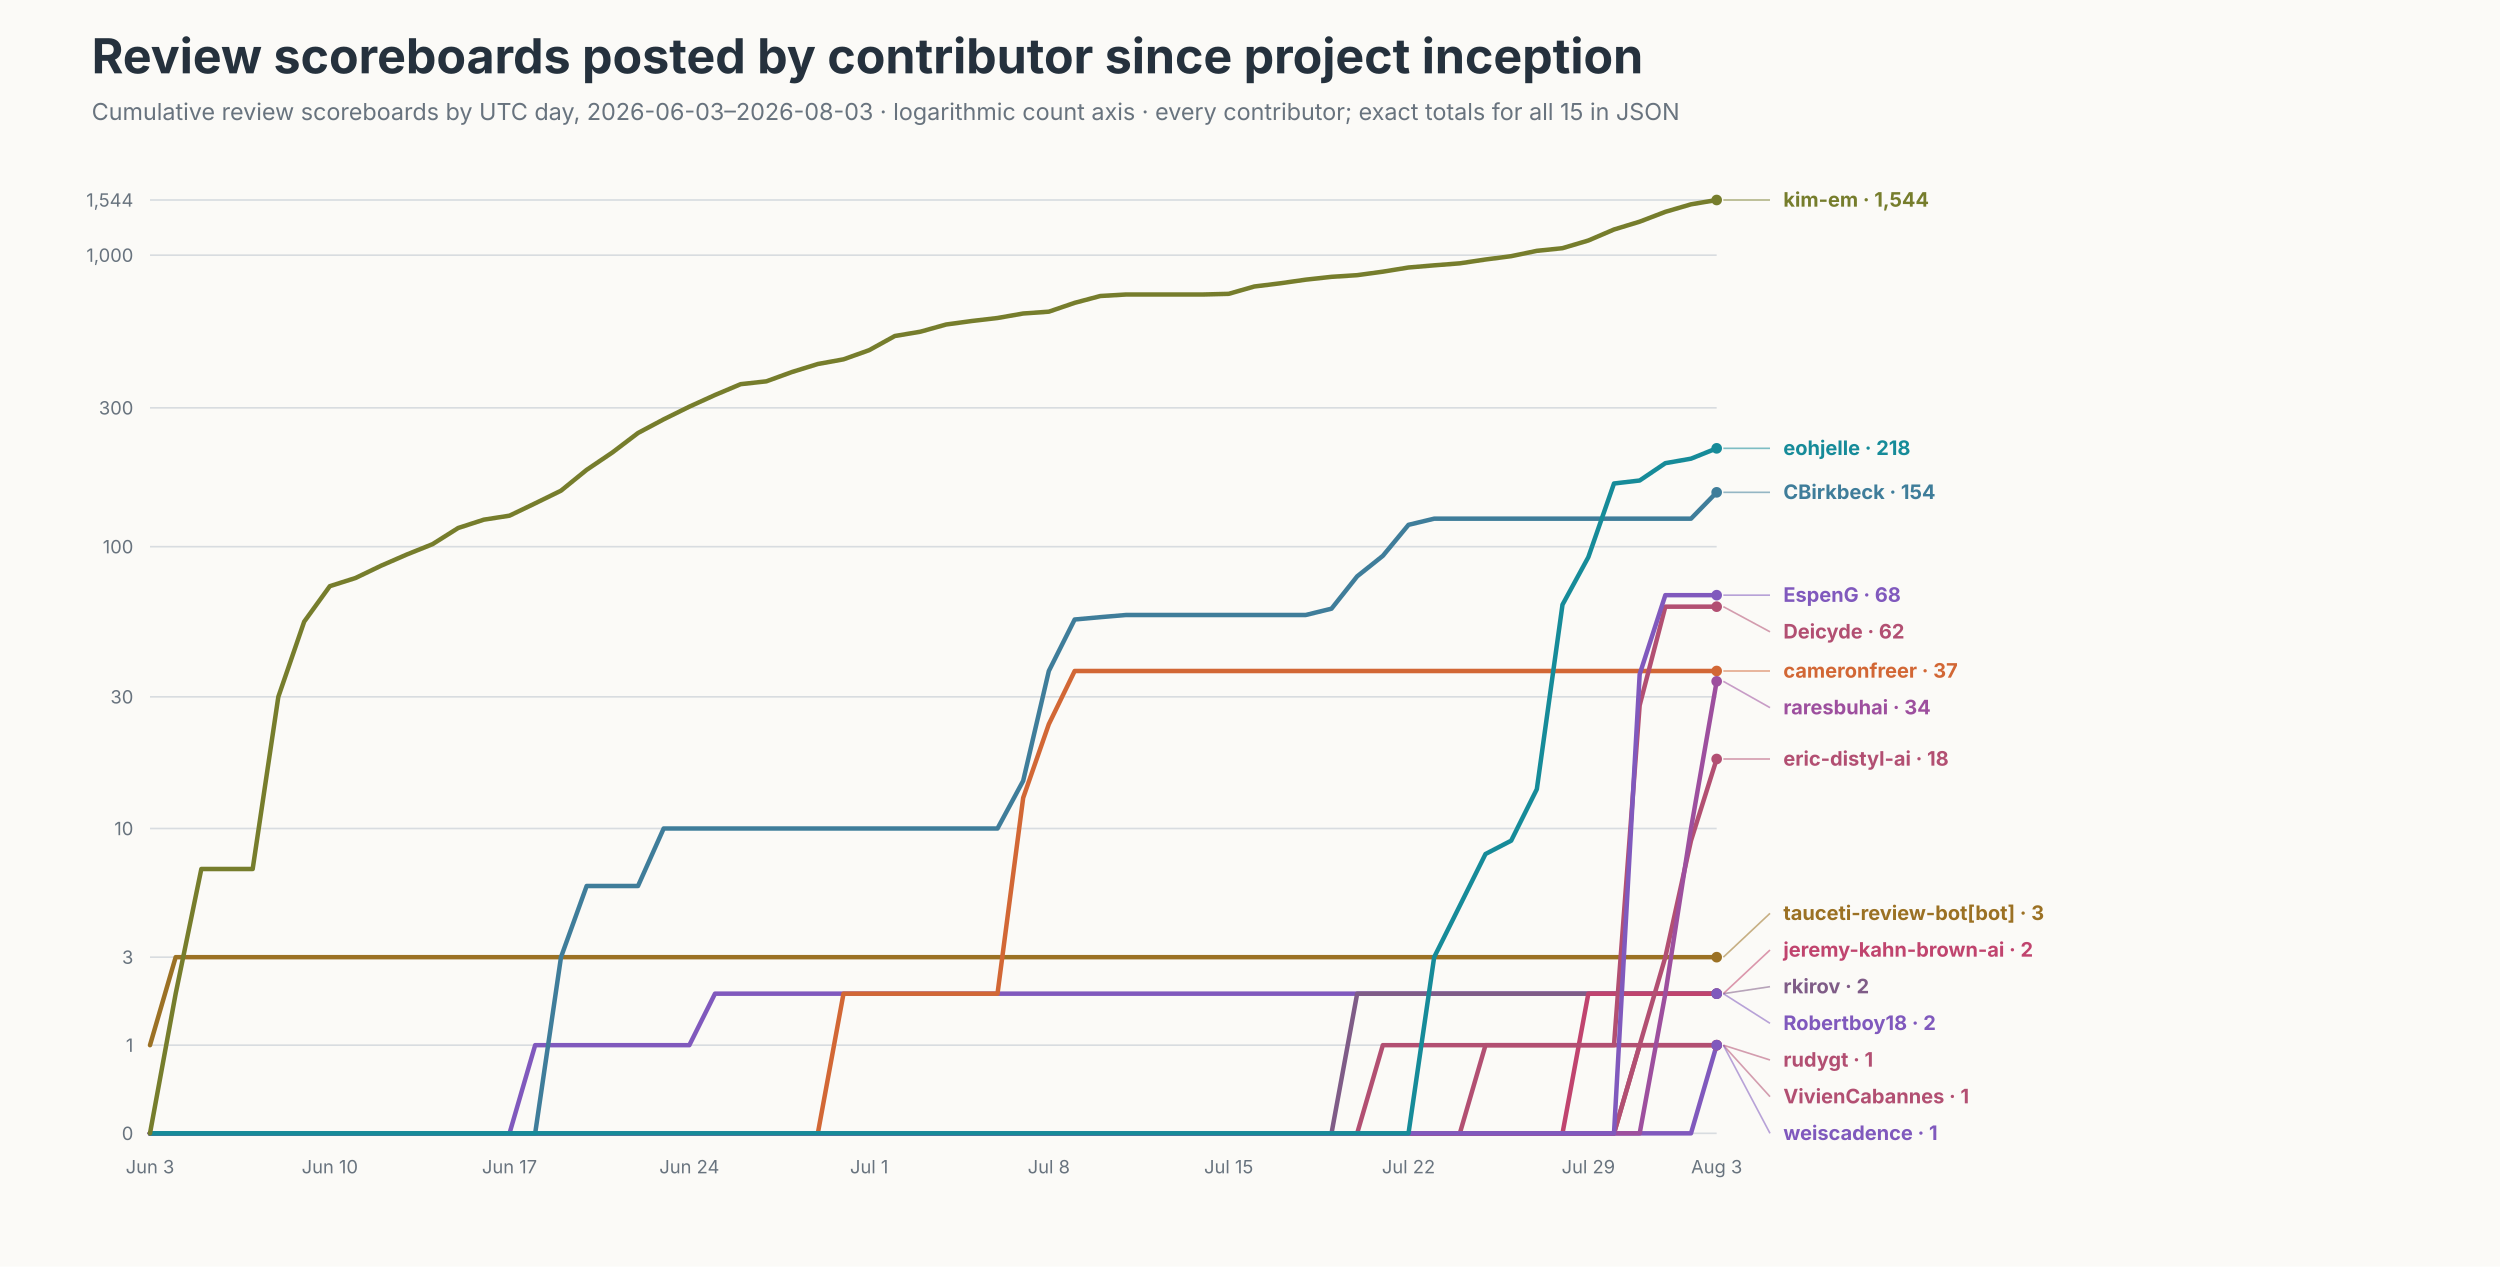
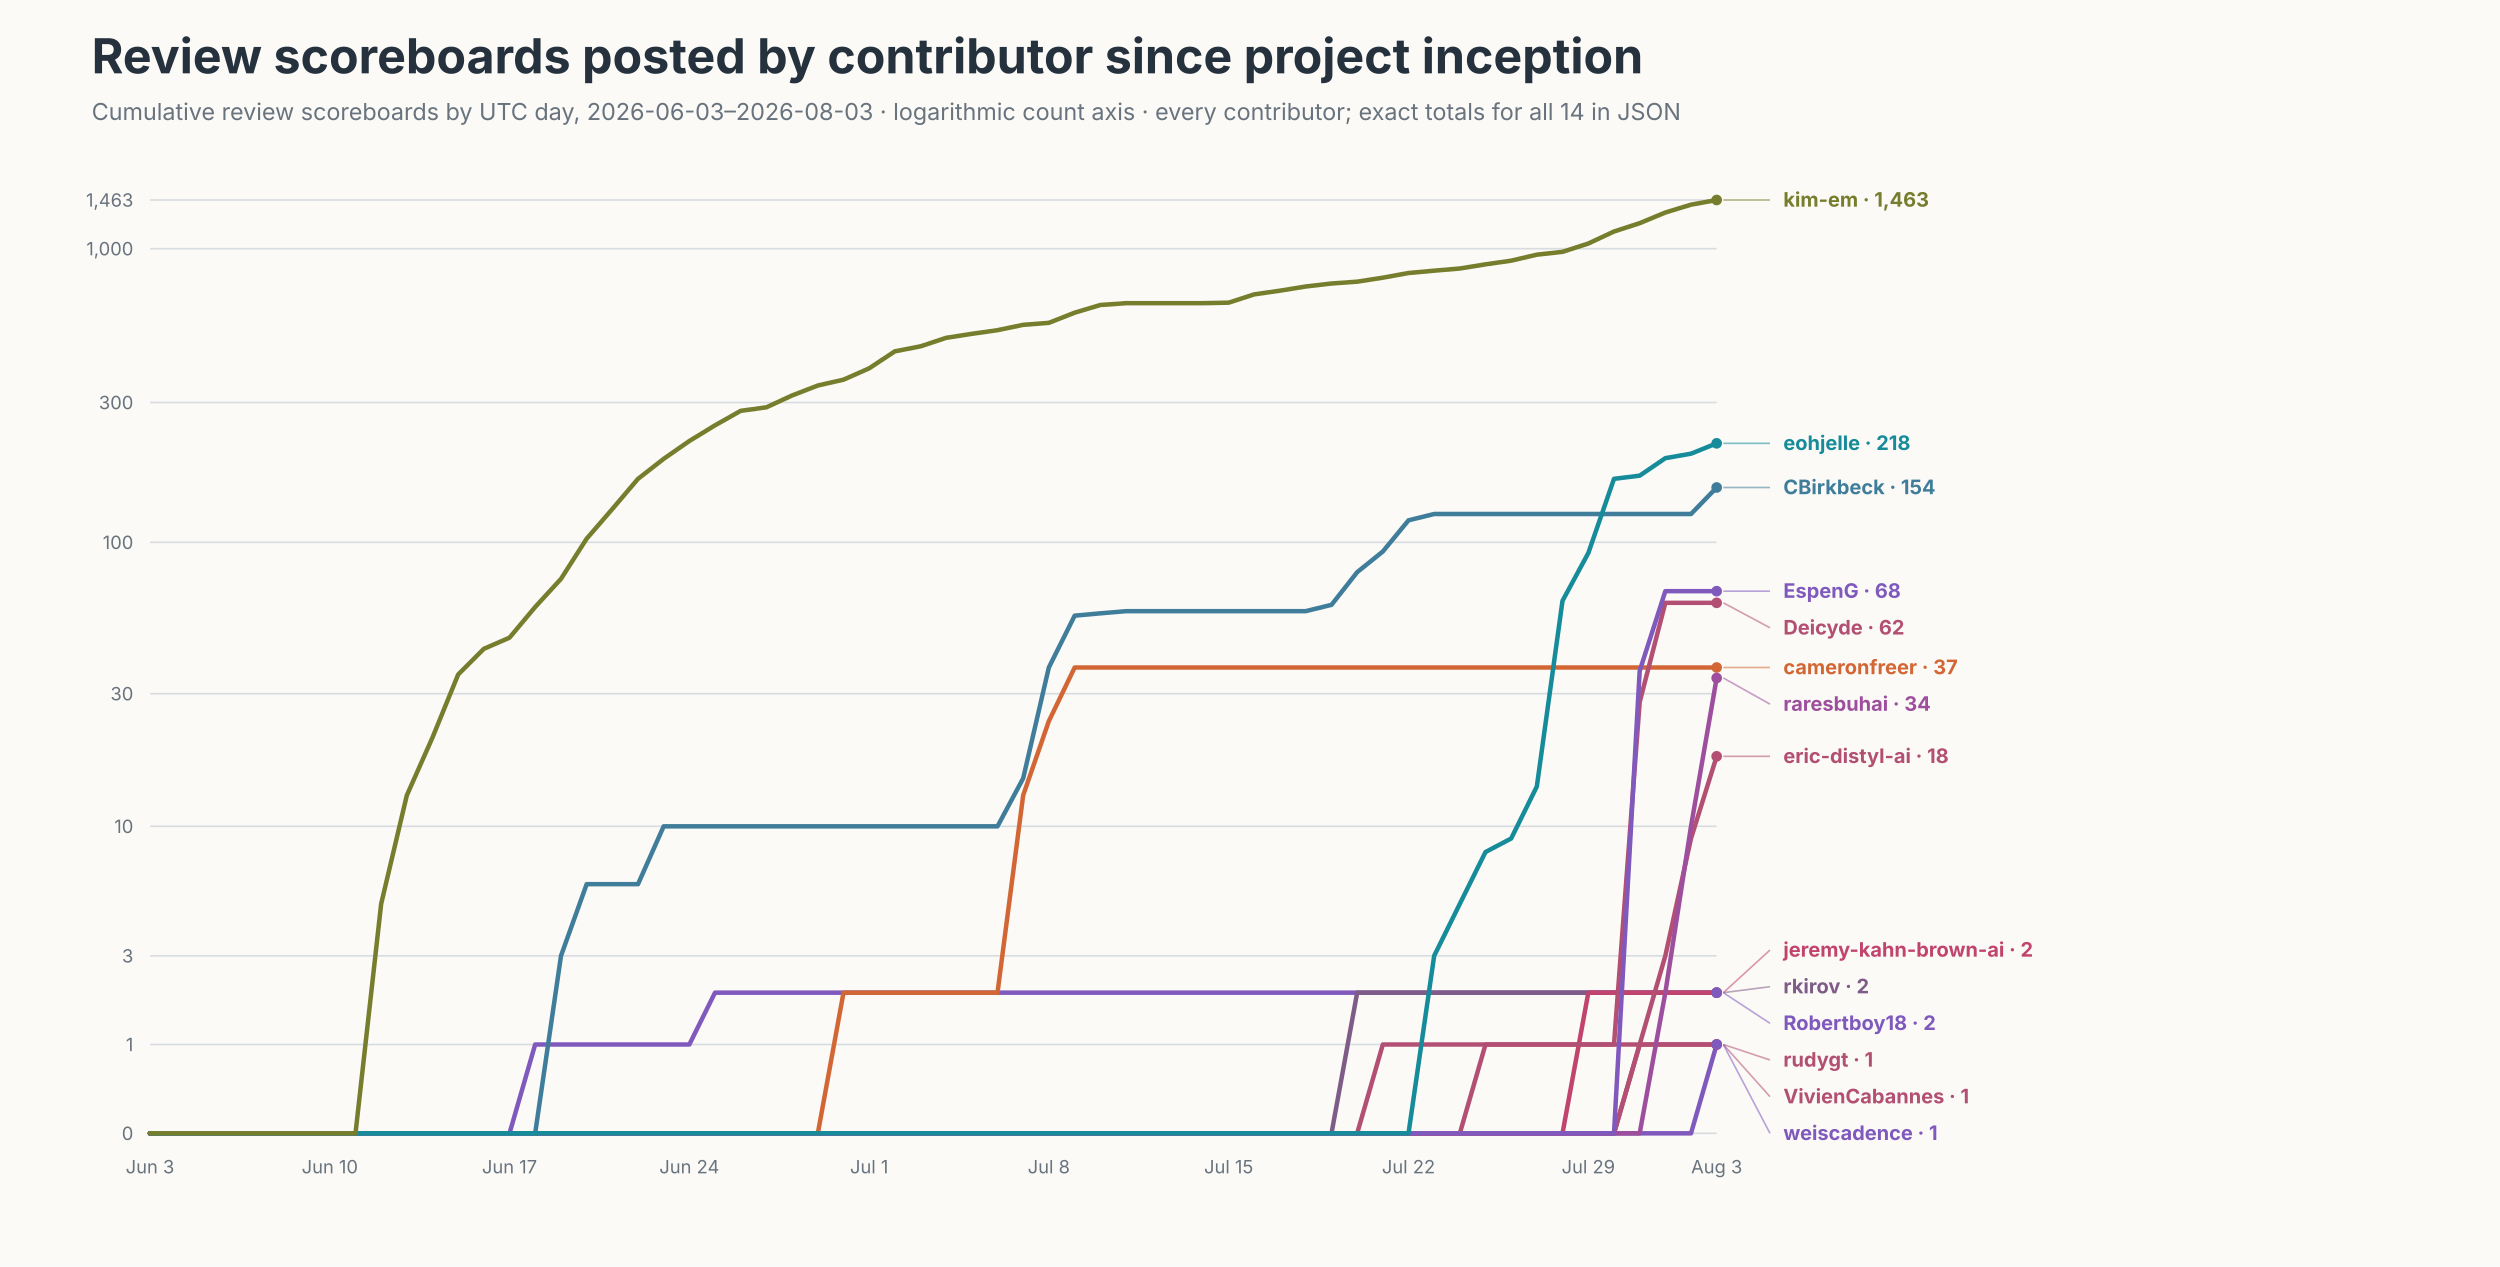
<svg xmlns="http://www.w3.org/2000/svg" width="1500" height="760" viewBox="0 0 1500 760" role="img" aria-label="Review scoreboards posted by contributor since project inception">
  <rect width="100%" height="100%" fill="#fbfaf7" />
  <style>text{font-family:Inter,ui-sans-serif,system-ui,sans-serif;fill:#25313d}.title{font-size:29px;font-weight:700}.subtitle{font-size:14px;fill:#68737e}.tick{font-size:11px;fill:#68737e}.label{font-size:12px;font-weight:650}.grid{stroke:#d8dce0;stroke-width:1}.leader{stroke-width:1;opacity:.55}</style>
  <text x="55" y="44" class="title">Review scoreboards posted by contributor since project inception</text>
-   <text x="55" y="72" class="subtitle">Cumulative review scoreboards by UTC day, 2026-06-03–2026-08-03 · logarithmic count axis · every contributor; exact totals for all 15 in JSON</text>
+   <text x="55" y="72" class="subtitle">Cumulative review scoreboards by UTC day, 2026-06-03–2026-08-03 · logarithmic count axis · every contributor; exact totals for all 14 in JSON</text>
  <line x1="90" y1="680.0" x2="1030" y2="680.0" class="grid" />
  <text x="80" y="684.0" text-anchor="end" class="tick">0</text>
-   <line x1="90" y1="627.1" x2="1030" y2="627.1" class="grid" />
-   <text x="80" y="631.1" text-anchor="end" class="tick">1</text>
-   <line x1="90" y1="574.3" x2="1030" y2="574.3" class="grid" />
-   <text x="80" y="578.3" text-anchor="end" class="tick">3</text>
-   <line x1="90" y1="497.1" x2="1030" y2="497.1" class="grid" />
-   <text x="80" y="501.1" text-anchor="end" class="tick">10</text>
-   <line x1="90" y1="418.1" x2="1030" y2="418.1" class="grid" />
-   <text x="80" y="422.1" text-anchor="end" class="tick">30</text>
-   <line x1="90" y1="328.0" x2="1030" y2="328.0" class="grid" />
-   <text x="80" y="332.0" text-anchor="end" class="tick">100</text>
-   <line x1="90" y1="244.7" x2="1030" y2="244.7" class="grid" />
-   <text x="80" y="248.7" text-anchor="end" class="tick">300</text>
-   <line x1="90" y1="153.1" x2="1030" y2="153.1" class="grid" />
-   <text x="80" y="157.1" text-anchor="end" class="tick">1,000</text>
+   <line x1="90" y1="626.7" x2="1030" y2="626.7" class="grid" />
+   <text x="80" y="630.7" text-anchor="end" class="tick">1</text>
+   <line x1="90" y1="573.5" x2="1030" y2="573.5" class="grid" />
+   <text x="80" y="577.5" text-anchor="end" class="tick">3</text>
+   <line x1="90" y1="495.8" x2="1030" y2="495.8" class="grid" />
+   <text x="80" y="499.8" text-anchor="end" class="tick">10</text>
+   <line x1="90" y1="416.2" x2="1030" y2="416.2" class="grid" />
+   <text x="80" y="420.2" text-anchor="end" class="tick">30</text>
+   <line x1="90" y1="325.4" x2="1030" y2="325.4" class="grid" />
+   <text x="80" y="329.4" text-anchor="end" class="tick">100</text>
+   <line x1="90" y1="241.5" x2="1030" y2="241.5" class="grid" />
+   <text x="80" y="245.5" text-anchor="end" class="tick">300</text>
+   <line x1="90" y1="149.2" x2="1030" y2="149.2" class="grid" />
+   <text x="80" y="153.2" text-anchor="end" class="tick">1,000</text>
  <line x1="90" y1="120.0" x2="1030" y2="120.0" class="grid" />
-   <text x="80" y="124.0" text-anchor="end" class="tick">1,544</text>
-   <polyline points="90.0,680.0 105.4,680.0 120.8,680.0 136.2,680.0 151.6,680.0 167.0,680.0 182.5,680.0 197.9,680.0 213.3,680.0 228.7,680.0 244.1,680.0 259.5,680.0 274.9,680.0 290.3,680.0 305.7,680.0 321.1,680.0 336.6,680.0 352.0,680.0 367.4,680.0 382.8,680.0 398.2,680.0 413.6,680.0 429.0,680.0 444.4,680.0 459.8,680.0 475.2,680.0 490.7,680.0 506.1,680.0 521.5,680.0 536.9,680.0 552.3,680.0 567.7,680.0 583.1,680.0 598.5,680.0 613.9,680.0 629.3,680.0 644.8,680.0 660.2,680.0 675.6,680.0 691.0,680.0 706.4,680.0 721.8,680.0 737.2,680.0 752.6,680.0 768.0,680.0 783.4,680.0 798.9,680.0 814.3,680.0 829.7,680.0 845.1,680.0 860.5,680.0 875.9,680.0 891.3,680.0 906.7,680.0 922.1,680.0 937.5,680.0 953.0,680.0 968.4,680.0 983.8,680.0 999.2,680.0 1014.6,680.0 1030.0,627.1" fill="none" stroke="#8059bd" stroke-width="2.7" stroke-linejoin="round" stroke-linecap="round" />
-   <polyline points="90.0,680.0 105.4,680.0 120.8,680.0 136.2,680.0 151.6,680.0 167.0,680.0 182.5,680.0 197.9,680.0 213.3,680.0 228.7,680.0 244.1,680.0 259.5,680.0 274.9,680.0 290.3,680.0 305.7,680.0 321.1,680.0 336.6,680.0 352.0,680.0 367.4,680.0 382.8,680.0 398.2,680.0 413.6,680.0 429.0,680.0 444.4,680.0 459.8,680.0 475.2,680.0 490.7,680.0 506.1,680.0 521.5,680.0 536.9,680.0 552.3,680.0 567.7,680.0 583.1,680.0 598.5,680.0 613.9,680.0 629.3,680.0 644.8,680.0 660.2,680.0 675.6,680.0 691.0,680.0 706.4,680.0 721.8,680.0 737.2,680.0 752.6,680.0 768.0,680.0 783.4,680.0 798.9,680.0 814.3,680.0 829.7,680.0 845.1,680.0 860.5,680.0 875.9,680.0 891.3,680.0 906.7,680.0 922.1,680.0 937.5,680.0 953.0,680.0 968.4,680.0 983.8,627.1 999.2,627.1 1014.6,627.1 1030.0,627.1" fill="none" stroke="#b24f72" stroke-width="2.7" stroke-linejoin="round" stroke-linecap="round" />
-   <polyline points="90.0,680.0 105.4,680.0 120.8,680.0 136.2,680.0 151.6,680.0 167.0,680.0 182.5,680.0 197.9,680.0 213.3,680.0 228.7,680.0 244.1,680.0 259.5,680.0 274.9,680.0 290.3,680.0 305.7,680.0 321.1,680.0 336.6,680.0 352.0,680.0 367.4,680.0 382.8,680.0 398.2,680.0 413.6,680.0 429.0,680.0 444.4,680.0 459.8,680.0 475.2,680.0 490.7,680.0 506.1,680.0 521.5,680.0 536.9,680.0 552.3,680.0 567.7,680.0 583.1,680.0 598.5,680.0 613.9,680.0 629.3,680.0 644.8,680.0 660.2,680.0 675.6,680.0 691.0,680.0 706.4,680.0 721.8,680.0 737.2,680.0 752.6,680.0 768.0,680.0 783.4,680.0 798.9,680.0 814.3,680.0 829.7,627.1 845.1,627.1 860.5,627.1 875.9,627.1 891.3,627.1 906.7,627.1 922.1,627.1 937.5,627.1 953.0,627.1 968.4,627.1 983.8,627.1 999.2,627.1 1014.6,627.1 1030.0,627.1" fill="none" stroke="#b24f72" stroke-width="2.7" stroke-linejoin="round" stroke-linecap="round" />
-   <polyline points="90.0,680.0 105.4,680.0 120.8,680.0 136.2,680.0 151.6,680.0 167.0,680.0 182.5,680.0 197.9,680.0 213.3,680.0 228.7,680.0 244.1,680.0 259.5,680.0 274.9,680.0 290.3,680.0 305.7,680.0 321.1,627.1 336.6,627.1 352.0,627.1 367.4,627.1 382.8,627.1 398.2,627.1 413.6,627.1 429.0,596.2 444.4,596.2 459.8,596.2 475.2,596.2 490.7,596.2 506.1,596.2 521.5,596.2 536.9,596.2 552.3,596.2 567.7,596.2 583.1,596.2 598.5,596.2 613.9,596.2 629.3,596.2 644.8,596.2 660.2,596.2 675.6,596.2 691.0,596.2 706.4,596.2 721.8,596.2 737.2,596.2 752.6,596.2 768.0,596.2 783.4,596.2 798.9,596.2 814.3,596.2 829.7,596.2 845.1,596.2 860.5,596.2 875.9,596.2 891.3,596.2 906.7,596.2 922.1,596.2 937.5,596.2 953.0,596.2 968.4,596.2 983.8,596.2 999.2,596.2 1014.6,596.2 1030.0,596.2" fill="none" stroke="#8059bd" stroke-width="2.7" stroke-linejoin="round" stroke-linecap="round" />
-   <polyline points="90.0,680.0 105.4,680.0 120.8,680.0 136.2,680.0 151.6,680.0 167.0,680.0 182.5,680.0 197.9,680.0 213.3,680.0 228.7,680.0 244.1,680.0 259.5,680.0 274.9,680.0 290.3,680.0 305.7,680.0 321.1,680.0 336.6,680.0 352.0,680.0 367.4,680.0 382.8,680.0 398.2,680.0 413.6,680.0 429.0,680.0 444.4,680.0 459.8,680.0 475.2,680.0 490.7,680.0 506.1,680.0 521.5,680.0 536.9,680.0 552.3,680.0 567.7,680.0 583.1,680.0 598.5,680.0 613.9,680.0 629.3,680.0 644.8,680.0 660.2,680.0 675.6,680.0 691.0,680.0 706.4,680.0 721.8,680.0 737.2,680.0 752.6,680.0 768.0,680.0 783.4,680.0 798.9,680.0 814.3,596.2 829.7,596.2 845.1,596.2 860.5,596.2 875.9,596.2 891.3,596.2 906.7,596.2 922.1,596.2 937.5,596.2 953.0,596.2 968.4,596.2 983.8,596.2 999.2,596.2 1014.6,596.2 1030.0,596.2" fill="none" stroke="#7f5c87" stroke-width="2.7" stroke-linejoin="round" stroke-linecap="round" />
-   <polyline points="90.0,680.0 105.4,680.0 120.8,680.0 136.2,680.0 151.6,680.0 167.0,680.0 182.5,680.0 197.9,680.0 213.3,680.0 228.7,680.0 244.1,680.0 259.5,680.0 274.9,680.0 290.3,680.0 305.7,680.0 321.1,680.0 336.6,680.0 352.0,680.0 367.4,680.0 382.8,680.0 398.2,680.0 413.6,680.0 429.0,680.0 444.4,680.0 459.8,680.0 475.2,680.0 490.7,680.0 506.1,680.0 521.5,680.0 536.9,680.0 552.3,680.0 567.7,680.0 583.1,680.0 598.5,680.0 613.9,680.0 629.3,680.0 644.8,680.0 660.2,680.0 675.6,680.0 691.0,680.0 706.4,680.0 721.8,680.0 737.2,680.0 752.6,680.0 768.0,680.0 783.4,680.0 798.9,680.0 814.3,680.0 829.7,680.0 845.1,680.0 860.5,680.0 875.9,680.0 891.3,680.0 906.7,680.0 922.1,680.0 937.5,680.0 953.0,596.2 968.4,596.2 983.8,596.2 999.2,596.2 1014.6,596.2 1030.0,596.2" fill="none" stroke="#c0446e" stroke-width="2.7" stroke-linejoin="round" stroke-linecap="round" />
-   <polyline points="90.0,627.1 105.4,574.3 120.8,574.3 136.2,574.3 151.6,574.3 167.0,574.3 182.5,574.3 197.9,574.3 213.3,574.3 228.7,574.3 244.1,574.3 259.5,574.3 274.9,574.3 290.3,574.3 305.7,574.3 321.1,574.3 336.6,574.3 352.0,574.3 367.4,574.3 382.8,574.3 398.2,574.3 413.6,574.3 429.0,574.3 444.4,574.3 459.8,574.3 475.2,574.3 490.7,574.3 506.1,574.3 521.5,574.3 536.9,574.3 552.3,574.3 567.7,574.3 583.1,574.3 598.5,574.3 613.9,574.3 629.3,574.3 644.8,574.3 660.2,574.3 675.6,574.3 691.0,574.3 706.4,574.3 721.8,574.3 737.2,574.3 752.6,574.3 768.0,574.3 783.4,574.3 798.9,574.3 814.3,574.3 829.7,574.3 845.1,574.3 860.5,574.3 875.9,574.3 891.3,574.3 906.7,574.3 922.1,574.3 937.5,574.3 953.0,574.3 968.4,574.3 983.8,574.3 999.2,574.3 1014.6,574.3 1030.0,574.3" fill="none" stroke="#9b7124" stroke-width="2.7" stroke-linejoin="round" stroke-linecap="round" />
-   <polyline points="90.0,680.0 105.4,680.0 120.8,680.0 136.2,680.0 151.6,680.0 167.0,680.0 182.5,680.0 197.9,680.0 213.3,680.0 228.7,680.0 244.1,680.0 259.5,680.0 274.9,680.0 290.3,680.0 305.7,680.0 321.1,680.0 336.6,680.0 352.0,680.0 367.4,680.0 382.8,680.0 398.2,680.0 413.6,680.0 429.0,680.0 444.4,680.0 459.8,680.0 475.2,680.0 490.7,680.0 506.1,680.0 521.5,680.0 536.9,680.0 552.3,680.0 567.7,680.0 583.1,680.0 598.5,680.0 613.9,680.0 629.3,680.0 644.8,680.0 660.2,680.0 675.6,680.0 691.0,680.0 706.4,680.0 721.8,680.0 737.2,680.0 752.6,680.0 768.0,680.0 783.4,680.0 798.9,680.0 814.3,680.0 829.7,680.0 845.1,680.0 860.5,680.0 875.9,680.0 891.3,680.0 906.7,680.0 922.1,680.0 937.5,680.0 953.0,680.0 968.4,680.0 983.8,627.1 999.2,574.3 1014.6,504.4 1030.0,455.4" fill="none" stroke="#b24f72" stroke-width="2.7" stroke-linejoin="round" stroke-linecap="round" />
-   <polyline points="90.0,680.0 105.4,680.0 120.8,680.0 136.2,680.0 151.6,680.0 167.0,680.0 182.5,680.0 197.9,680.0 213.3,680.0 228.7,680.0 244.1,680.0 259.5,680.0 274.9,680.0 290.3,680.0 305.7,680.0 321.1,680.0 336.6,680.0 352.0,680.0 367.4,680.0 382.8,680.0 398.2,680.0 413.6,680.0 429.0,680.0 444.4,680.0 459.8,680.0 475.2,680.0 490.7,680.0 506.1,680.0 521.5,680.0 536.9,680.0 552.3,680.0 567.7,680.0 583.1,680.0 598.5,680.0 613.9,680.0 629.3,680.0 644.8,680.0 660.2,680.0 675.6,680.0 691.0,680.0 706.4,680.0 721.8,680.0 737.2,680.0 752.6,680.0 768.0,680.0 783.4,680.0 798.9,680.0 814.3,680.0 829.7,680.0 845.1,680.0 860.5,680.0 875.9,680.0 891.3,680.0 906.7,680.0 922.1,680.0 937.5,680.0 953.0,680.0 968.4,680.0 983.8,680.0 999.2,596.2 1014.6,497.1 1030.0,408.8" fill="none" stroke="#9d4f9e" stroke-width="2.7" stroke-linejoin="round" stroke-linecap="round" />
-   <polyline points="90.0,680.0 105.4,680.0 120.8,680.0 136.2,680.0 151.6,680.0 167.0,680.0 182.5,680.0 197.9,680.0 213.3,680.0 228.7,680.0 244.1,680.0 259.5,680.0 274.9,680.0 290.3,680.0 305.7,680.0 321.1,680.0 336.6,680.0 352.0,680.0 367.4,680.0 382.8,680.0 398.2,680.0 413.6,680.0 429.0,680.0 444.4,680.0 459.8,680.0 475.2,680.0 490.7,680.0 506.1,596.2 521.5,596.2 536.9,596.2 552.3,596.2 567.7,596.2 583.1,596.2 598.5,596.2 613.9,478.7 629.3,434.5 644.8,402.6 660.2,402.6 675.6,402.6 691.0,402.6 706.4,402.6 721.8,402.6 737.2,402.6 752.6,402.6 768.0,402.6 783.4,402.6 798.9,402.6 814.3,402.6 829.7,402.6 845.1,402.6 860.5,402.6 875.9,402.6 891.3,402.6 906.7,402.6 922.1,402.6 937.5,402.6 953.0,402.6 968.4,402.6 983.8,402.6 999.2,402.6 1014.6,402.6 1030.0,402.6" fill="none" stroke="#d26735" stroke-width="2.7" stroke-linejoin="round" stroke-linecap="round" />
-   <polyline points="90.0,680.0 105.4,680.0 120.8,680.0 136.2,680.0 151.6,680.0 167.0,680.0 182.5,680.0 197.9,680.0 213.3,680.0 228.7,680.0 244.1,680.0 259.5,680.0 274.9,680.0 290.3,680.0 305.7,680.0 321.1,680.0 336.6,680.0 352.0,680.0 367.4,680.0 382.8,680.0 398.2,680.0 413.6,680.0 429.0,680.0 444.4,680.0 459.8,680.0 475.2,680.0 490.7,680.0 506.1,680.0 521.5,680.0 536.9,680.0 552.3,680.0 567.7,680.0 583.1,680.0 598.5,680.0 613.9,680.0 629.3,680.0 644.8,680.0 660.2,680.0 675.6,680.0 691.0,680.0 706.4,680.0 721.8,680.0 737.2,680.0 752.6,680.0 768.0,680.0 783.4,680.0 798.9,680.0 814.3,680.0 829.7,680.0 845.1,680.0 860.5,680.0 875.9,680.0 891.3,627.1 906.7,627.1 922.1,627.1 937.5,627.1 953.0,627.1 968.4,627.1 983.8,423.2 999.2,364.0 1014.6,364.0 1030.0,364.0" fill="none" stroke="#b24f72" stroke-width="2.7" stroke-linejoin="round" stroke-linecap="round" />
-   <polyline points="90.0,680.0 105.4,680.0 120.8,680.0 136.2,680.0 151.6,680.0 167.0,680.0 182.5,680.0 197.9,680.0 213.3,680.0 228.7,680.0 244.1,680.0 259.5,680.0 274.9,680.0 290.3,680.0 305.7,680.0 321.1,680.0 336.6,680.0 352.0,680.0 367.4,680.0 382.8,680.0 398.2,680.0 413.6,680.0 429.0,680.0 444.4,680.0 459.8,680.0 475.2,680.0 490.7,680.0 506.1,680.0 521.5,680.0 536.9,680.0 552.3,680.0 567.7,680.0 583.1,680.0 598.5,680.0 613.9,680.0 629.3,680.0 644.8,680.0 660.2,680.0 675.6,680.0 691.0,680.0 706.4,680.0 721.8,680.0 737.2,680.0 752.6,680.0 768.0,680.0 783.4,680.0 798.9,680.0 814.3,680.0 829.7,680.0 845.1,680.0 860.5,680.0 875.9,680.0 891.3,680.0 906.7,680.0 922.1,680.0 937.5,680.0 953.0,680.0 968.4,680.0 983.8,404.6 999.2,357.1 1014.6,357.1 1030.0,357.1" fill="none" stroke="#8059bd" stroke-width="2.7" stroke-linejoin="round" stroke-linecap="round" />
-   <polyline points="90.0,680.0 105.4,680.0 120.8,680.0 136.2,680.0 151.6,680.0 167.0,680.0 182.5,680.0 197.9,680.0 213.3,680.0 228.7,680.0 244.1,680.0 259.5,680.0 274.9,680.0 290.3,680.0 305.7,680.0 321.1,680.0 336.6,574.3 352.0,531.6 367.4,531.6 382.8,531.6 398.2,497.1 413.6,497.1 429.0,497.1 444.4,497.1 459.8,497.1 475.2,497.1 490.7,497.1 506.1,497.1 521.5,497.1 536.9,497.1 552.3,497.1 567.7,497.1 583.1,497.1 598.5,497.1 613.9,468.5 629.3,402.6 644.8,371.7 660.2,370.3 675.6,369.0 691.0,369.0 706.4,369.0 721.8,369.0 737.2,369.0 752.6,369.0 768.0,369.0 783.4,369.0 798.9,365.2 814.3,345.8 829.7,333.5 845.1,314.9 860.5,311.2 875.9,311.2 891.3,311.2 906.7,311.2 922.1,311.2 937.5,311.2 953.0,311.2 968.4,311.2 983.8,311.2 999.2,311.2 1014.6,311.2 1030.0,295.4" fill="none" stroke="#3f7d9a" stroke-width="2.7" stroke-linejoin="round" stroke-linecap="round" />
-   <polyline points="90.0,680.0 105.4,680.0 120.8,680.0 136.2,680.0 151.6,680.0 167.0,680.0 182.5,680.0 197.9,680.0 213.3,680.0 228.7,680.0 244.1,680.0 259.5,680.0 274.9,680.0 290.3,680.0 305.7,680.0 321.1,680.0 336.6,680.0 352.0,680.0 367.4,680.0 382.8,680.0 398.2,680.0 413.6,680.0 429.0,680.0 444.4,680.0 459.8,680.0 475.2,680.0 490.7,680.0 506.1,680.0 521.5,680.0 536.9,680.0 552.3,680.0 567.7,680.0 583.1,680.0 598.5,680.0 613.9,680.0 629.3,680.0 644.8,680.0 660.2,680.0 675.6,680.0 691.0,680.0 706.4,680.0 721.8,680.0 737.2,680.0 752.6,680.0 768.0,680.0 783.4,680.0 798.9,680.0 814.3,680.0 829.7,680.0 845.1,680.0 860.5,574.3 875.9,543.4 891.3,512.4 906.7,504.4 922.1,473.5 937.5,362.8 953.0,334.3 968.4,290.1 983.8,288.3 999.2,277.9 1014.6,275.2 1030.0,269.0" fill="none" stroke="#168b99" stroke-width="2.7" stroke-linejoin="round" stroke-linecap="round" />
-   <polyline points="90.0,680.0 105.4,596.2 120.8,521.4 136.2,521.4 151.6,521.4 167.0,418.1 182.5,373.0 197.9,351.7 213.3,346.8 228.7,339.4 244.1,332.7 259.5,326.5 274.9,316.8 290.3,311.8 305.7,309.4 321.1,302.0 336.6,294.4 352.0,281.9 367.4,271.5 382.8,259.8 398.2,251.6 413.6,244.0 429.0,237.0 444.4,230.5 459.8,228.8 475.2,223.2 490.7,218.4 506.1,215.6 521.5,210.1 536.9,201.6 552.3,199.0 567.7,194.7 583.1,192.6 598.5,190.8 613.9,188.1 629.3,187.0 644.8,181.7 660.2,177.6 675.6,176.7 691.0,176.7 706.4,176.7 721.8,176.7 737.2,176.3 752.6,171.9 768.0,170.0 783.4,167.8 798.9,166.1 814.3,165.1 829.7,163.0 845.1,160.5 860.5,159.2 875.9,158.0 891.3,155.7 906.7,153.7 922.1,150.5 937.5,148.9 953.0,144.3 968.4,137.7 983.8,133.0 999.2,127.1 1014.6,122.6 1030.0,120.0" fill="none" stroke="#767d2c" stroke-width="2.7" stroke-linejoin="round" stroke-linecap="round" />
+   <text x="80" y="124.0" text-anchor="end" class="tick">1,463</text>
+   <polyline points="90.0,680.0 105.4,680.0 120.8,680.0 136.2,680.0 151.6,680.0 167.0,680.0 182.5,680.0 197.9,680.0 213.3,680.0 228.7,680.0 244.1,680.0 259.5,680.0 274.9,680.0 290.3,680.0 305.7,680.0 321.1,680.0 336.6,680.0 352.0,680.0 367.4,680.0 382.8,680.0 398.2,680.0 413.6,680.0 429.0,680.0 444.4,680.0 459.8,680.0 475.2,680.0 490.7,680.0 506.1,680.0 521.5,680.0 536.9,680.0 552.3,680.0 567.7,680.0 583.1,680.0 598.5,680.0 613.9,680.0 629.3,680.0 644.8,680.0 660.2,680.0 675.6,680.0 691.0,680.0 706.4,680.0 721.8,680.0 737.2,680.0 752.6,680.0 768.0,680.0 783.4,680.0 798.9,680.0 814.3,680.0 829.7,680.0 845.1,680.0 860.5,680.0 875.9,680.0 891.3,680.0 906.7,680.0 922.1,680.0 937.5,680.0 953.0,680.0 968.4,680.0 983.8,680.0 999.2,680.0 1014.6,680.0 1030.0,626.7" fill="none" stroke="#8059bd" stroke-width="2.7" stroke-linejoin="round" stroke-linecap="round" />
+   <polyline points="90.0,680.0 105.4,680.0 120.8,680.0 136.2,680.0 151.6,680.0 167.0,680.0 182.5,680.0 197.9,680.0 213.3,680.0 228.7,680.0 244.1,680.0 259.5,680.0 274.9,680.0 290.3,680.0 305.7,680.0 321.1,680.0 336.6,680.0 352.0,680.0 367.4,680.0 382.8,680.0 398.2,680.0 413.6,680.0 429.0,680.0 444.4,680.0 459.8,680.0 475.2,680.0 490.7,680.0 506.1,680.0 521.5,680.0 536.9,680.0 552.3,680.0 567.7,680.0 583.1,680.0 598.5,680.0 613.9,680.0 629.3,680.0 644.8,680.0 660.2,680.0 675.6,680.0 691.0,680.0 706.4,680.0 721.8,680.0 737.2,680.0 752.6,680.0 768.0,680.0 783.4,680.0 798.9,680.0 814.3,680.0 829.7,680.0 845.1,680.0 860.5,680.0 875.9,680.0 891.3,680.0 906.7,680.0 922.1,680.0 937.5,680.0 953.0,680.0 968.4,680.0 983.8,626.7 999.2,626.7 1014.6,626.7 1030.0,626.7" fill="none" stroke="#b24f72" stroke-width="2.7" stroke-linejoin="round" stroke-linecap="round" />
+   <polyline points="90.0,680.0 105.4,680.0 120.8,680.0 136.2,680.0 151.6,680.0 167.0,680.0 182.5,680.0 197.9,680.0 213.3,680.0 228.7,680.0 244.1,680.0 259.5,680.0 274.9,680.0 290.3,680.0 305.7,680.0 321.1,680.0 336.6,680.0 352.0,680.0 367.4,680.0 382.8,680.0 398.2,680.0 413.6,680.0 429.0,680.0 444.4,680.0 459.8,680.0 475.2,680.0 490.7,680.0 506.1,680.0 521.5,680.0 536.9,680.0 552.3,680.0 567.7,680.0 583.1,680.0 598.5,680.0 613.9,680.0 629.3,680.0 644.8,680.0 660.2,680.0 675.6,680.0 691.0,680.0 706.4,680.0 721.8,680.0 737.2,680.0 752.6,680.0 768.0,680.0 783.4,680.0 798.9,680.0 814.3,680.0 829.7,626.7 845.1,626.7 860.5,626.7 875.9,626.7 891.3,626.7 906.7,626.7 922.1,626.7 937.5,626.7 953.0,626.7 968.4,626.7 983.8,626.7 999.2,626.7 1014.6,626.7 1030.0,626.7" fill="none" stroke="#b24f72" stroke-width="2.7" stroke-linejoin="round" stroke-linecap="round" />
+   <polyline points="90.0,680.0 105.4,680.0 120.8,680.0 136.2,680.0 151.6,680.0 167.0,680.0 182.5,680.0 197.9,680.0 213.3,680.0 228.7,680.0 244.1,680.0 259.5,680.0 274.9,680.0 290.3,680.0 305.7,680.0 321.1,626.7 336.6,626.7 352.0,626.7 367.4,626.7 382.8,626.7 398.2,626.7 413.6,626.7 429.0,595.6 444.4,595.6 459.8,595.6 475.2,595.6 490.7,595.6 506.1,595.6 521.5,595.6 536.9,595.6 552.3,595.6 567.7,595.6 583.1,595.6 598.5,595.6 613.9,595.6 629.3,595.6 644.8,595.6 660.2,595.6 675.6,595.6 691.0,595.6 706.4,595.6 721.8,595.6 737.2,595.6 752.6,595.6 768.0,595.6 783.4,595.6 798.9,595.6 814.3,595.6 829.7,595.6 845.1,595.6 860.5,595.6 875.9,595.6 891.3,595.6 906.7,595.6 922.1,595.6 937.5,595.6 953.0,595.6 968.4,595.6 983.8,595.6 999.2,595.6 1014.6,595.6 1030.0,595.6" fill="none" stroke="#8059bd" stroke-width="2.7" stroke-linejoin="round" stroke-linecap="round" />
+   <polyline points="90.0,680.0 105.4,680.0 120.8,680.0 136.2,680.0 151.6,680.0 167.0,680.0 182.5,680.0 197.9,680.0 213.3,680.0 228.7,680.0 244.1,680.0 259.5,680.0 274.9,680.0 290.3,680.0 305.7,680.0 321.1,680.0 336.6,680.0 352.0,680.0 367.4,680.0 382.8,680.0 398.2,680.0 413.6,680.0 429.0,680.0 444.4,680.0 459.8,680.0 475.2,680.0 490.7,680.0 506.1,680.0 521.5,680.0 536.9,680.0 552.3,680.0 567.7,680.0 583.1,680.0 598.5,680.0 613.9,680.0 629.3,680.0 644.8,680.0 660.2,680.0 675.6,680.0 691.0,680.0 706.4,680.0 721.8,680.0 737.2,680.0 752.6,680.0 768.0,680.0 783.4,680.0 798.9,680.0 814.3,595.6 829.7,595.6 845.1,595.6 860.5,595.6 875.9,595.6 891.3,595.6 906.7,595.6 922.1,595.6 937.5,595.6 953.0,595.6 968.4,595.6 983.8,595.6 999.2,595.6 1014.6,595.6 1030.0,595.6" fill="none" stroke="#7f5c87" stroke-width="2.7" stroke-linejoin="round" stroke-linecap="round" />
+   <polyline points="90.0,680.0 105.4,680.0 120.8,680.0 136.2,680.0 151.6,680.0 167.0,680.0 182.5,680.0 197.9,680.0 213.3,680.0 228.7,680.0 244.1,680.0 259.5,680.0 274.9,680.0 290.3,680.0 305.7,680.0 321.1,680.0 336.6,680.0 352.0,680.0 367.4,680.0 382.8,680.0 398.2,680.0 413.6,680.0 429.0,680.0 444.4,680.0 459.8,680.0 475.2,680.0 490.7,680.0 506.1,680.0 521.5,680.0 536.9,680.0 552.3,680.0 567.7,680.0 583.1,680.0 598.5,680.0 613.9,680.0 629.3,680.0 644.8,680.0 660.2,680.0 675.6,680.0 691.0,680.0 706.4,680.0 721.8,680.0 737.2,680.0 752.6,680.0 768.0,680.0 783.4,680.0 798.9,680.0 814.3,680.0 829.7,680.0 845.1,680.0 860.5,680.0 875.9,680.0 891.3,680.0 906.7,680.0 922.1,680.0 937.5,680.0 953.0,595.6 968.4,595.6 983.8,595.6 999.2,595.6 1014.6,595.6 1030.0,595.6" fill="none" stroke="#c0446e" stroke-width="2.7" stroke-linejoin="round" stroke-linecap="round" />
+   <polyline points="90.0,680.0 105.4,680.0 120.8,680.0 136.2,680.0 151.6,680.0 167.0,680.0 182.5,680.0 197.9,680.0 213.3,680.0 228.7,680.0 244.1,680.0 259.5,680.0 274.9,680.0 290.3,680.0 305.7,680.0 321.1,680.0 336.6,680.0 352.0,680.0 367.4,680.0 382.8,680.0 398.2,680.0 413.6,680.0 429.0,680.0 444.4,680.0 459.8,680.0 475.2,680.0 490.7,680.0 506.1,680.0 521.5,680.0 536.9,680.0 552.3,680.0 567.7,680.0 583.1,680.0 598.5,680.0 613.9,680.0 629.3,680.0 644.8,680.0 660.2,680.0 675.6,680.0 691.0,680.0 706.4,680.0 721.8,680.0 737.2,680.0 752.6,680.0 768.0,680.0 783.4,680.0 798.9,680.0 814.3,680.0 829.7,680.0 845.1,680.0 860.5,680.0 875.9,680.0 891.3,680.0 906.7,680.0 922.1,680.0 937.5,680.0 953.0,680.0 968.4,680.0 983.8,626.7 999.2,573.5 1014.6,503.1 1030.0,453.8" fill="none" stroke="#b24f72" stroke-width="2.7" stroke-linejoin="round" stroke-linecap="round" />
+   <polyline points="90.0,680.0 105.4,680.0 120.8,680.0 136.2,680.0 151.6,680.0 167.0,680.0 182.5,680.0 197.9,680.0 213.3,680.0 228.7,680.0 244.1,680.0 259.5,680.0 274.9,680.0 290.3,680.0 305.7,680.0 321.1,680.0 336.6,680.0 352.0,680.0 367.4,680.0 382.8,680.0 398.2,680.0 413.6,680.0 429.0,680.0 444.4,680.0 459.8,680.0 475.2,680.0 490.7,680.0 506.1,680.0 521.5,680.0 536.9,680.0 552.3,680.0 567.7,680.0 583.1,680.0 598.5,680.0 613.9,680.0 629.3,680.0 644.8,680.0 660.2,680.0 675.6,680.0 691.0,680.0 706.4,680.0 721.8,680.0 737.2,680.0 752.6,680.0 768.0,680.0 783.4,680.0 798.9,680.0 814.3,680.0 829.7,680.0 845.1,680.0 860.5,680.0 875.9,680.0 891.3,680.0 906.7,680.0 922.1,680.0 937.5,680.0 953.0,680.0 968.4,680.0 983.8,680.0 999.2,595.6 1014.6,495.8 1030.0,406.8" fill="none" stroke="#9d4f9e" stroke-width="2.7" stroke-linejoin="round" stroke-linecap="round" />
+   <polyline points="90.0,680.0 105.4,680.0 120.8,680.0 136.2,680.0 151.6,680.0 167.0,680.0 182.5,680.0 197.9,680.0 213.3,680.0 228.7,680.0 244.1,680.0 259.5,680.0 274.9,680.0 290.3,680.0 305.7,680.0 321.1,680.0 336.6,680.0 352.0,680.0 367.4,680.0 382.8,680.0 398.2,680.0 413.6,680.0 429.0,680.0 444.4,680.0 459.8,680.0 475.2,680.0 490.7,680.0 506.1,595.6 521.5,595.6 536.9,595.6 552.3,595.6 567.7,595.6 583.1,595.6 598.5,595.6 613.9,477.2 629.3,432.7 644.8,400.5 660.2,400.5 675.6,400.5 691.0,400.5 706.4,400.5 721.8,400.5 737.2,400.5 752.6,400.5 768.0,400.5 783.4,400.5 798.9,400.5 814.3,400.5 829.7,400.5 845.1,400.5 860.5,400.5 875.9,400.5 891.3,400.5 906.7,400.5 922.1,400.5 937.5,400.5 953.0,400.5 968.4,400.5 983.8,400.5 999.2,400.5 1014.6,400.5 1030.0,400.5" fill="none" stroke="#d26735" stroke-width="2.7" stroke-linejoin="round" stroke-linecap="round" />
+   <polyline points="90.0,680.0 105.4,680.0 120.8,680.0 136.2,680.0 151.6,680.0 167.0,680.0 182.5,680.0 197.9,680.0 213.3,680.0 228.7,680.0 244.1,680.0 259.5,680.0 274.9,680.0 290.3,680.0 305.7,680.0 321.1,680.0 336.6,680.0 352.0,680.0 367.4,680.0 382.8,680.0 398.2,680.0 413.6,680.0 429.0,680.0 444.4,680.0 459.8,680.0 475.2,680.0 490.7,680.0 506.1,680.0 521.5,680.0 536.9,680.0 552.3,680.0 567.7,680.0 583.1,680.0 598.5,680.0 613.9,680.0 629.3,680.0 644.8,680.0 660.2,680.0 675.6,680.0 691.0,680.0 706.4,680.0 721.8,680.0 737.2,680.0 752.6,680.0 768.0,680.0 783.4,680.0 798.9,680.0 814.3,680.0 829.7,680.0 845.1,680.0 860.5,680.0 875.9,680.0 891.3,626.7 906.7,626.7 922.1,626.7 937.5,626.7 953.0,626.7 968.4,626.7 983.8,421.3 999.2,361.7 1014.6,361.7 1030.0,361.7" fill="none" stroke="#b24f72" stroke-width="2.7" stroke-linejoin="round" stroke-linecap="round" />
+   <polyline points="90.0,680.0 105.4,680.0 120.8,680.0 136.2,680.0 151.6,680.0 167.0,680.0 182.5,680.0 197.9,680.0 213.3,680.0 228.7,680.0 244.1,680.0 259.5,680.0 274.9,680.0 290.3,680.0 305.7,680.0 321.1,680.0 336.6,680.0 352.0,680.0 367.4,680.0 382.8,680.0 398.2,680.0 413.6,680.0 429.0,680.0 444.4,680.0 459.8,680.0 475.2,680.0 490.7,680.0 506.1,680.0 521.5,680.0 536.9,680.0 552.3,680.0 567.7,680.0 583.1,680.0 598.5,680.0 613.9,680.0 629.3,680.0 644.8,680.0 660.2,680.0 675.6,680.0 691.0,680.0 706.4,680.0 721.8,680.0 737.2,680.0 752.6,680.0 768.0,680.0 783.4,680.0 798.9,680.0 814.3,680.0 829.7,680.0 845.1,680.0 860.5,680.0 875.9,680.0 891.3,680.0 906.7,680.0 922.1,680.0 937.5,680.0 953.0,680.0 968.4,680.0 983.8,402.6 999.2,354.7 1014.6,354.7 1030.0,354.7" fill="none" stroke="#8059bd" stroke-width="2.7" stroke-linejoin="round" stroke-linecap="round" />
+   <polyline points="90.0,680.0 105.4,680.0 120.8,680.0 136.2,680.0 151.6,680.0 167.0,680.0 182.5,680.0 197.9,680.0 213.3,680.0 228.7,680.0 244.1,680.0 259.5,680.0 274.9,680.0 290.3,680.0 305.7,680.0 321.1,680.0 336.6,573.5 352.0,530.5 367.4,530.5 382.8,530.5 398.2,495.8 413.6,495.8 429.0,495.8 444.4,495.8 459.8,495.8 475.2,495.8 490.7,495.8 506.1,495.8 521.5,495.8 536.9,495.8 552.3,495.8 567.7,495.8 583.1,495.8 598.5,495.8 613.9,467.0 629.3,400.5 644.8,369.4 660.2,368.0 675.6,366.7 691.0,366.7 706.4,366.7 721.8,366.7 737.2,366.7 752.6,366.7 768.0,366.7 783.4,366.7 798.9,362.9 814.3,343.3 829.7,330.9 845.1,312.2 860.5,308.4 875.9,308.4 891.3,308.4 906.7,308.4 922.1,308.4 937.5,308.4 953.0,308.4 968.4,308.4 983.8,308.4 999.2,308.4 1014.6,308.4 1030.0,292.5" fill="none" stroke="#3f7d9a" stroke-width="2.7" stroke-linejoin="round" stroke-linecap="round" />
+   <polyline points="90.0,680.0 105.4,680.0 120.8,680.0 136.2,680.0 151.6,680.0 167.0,680.0 182.5,680.0 197.9,680.0 213.3,680.0 228.7,680.0 244.1,680.0 259.5,680.0 274.9,680.0 290.3,680.0 305.7,680.0 321.1,680.0 336.6,680.0 352.0,680.0 367.4,680.0 382.8,680.0 398.2,680.0 413.6,680.0 429.0,680.0 444.4,680.0 459.8,680.0 475.2,680.0 490.7,680.0 506.1,680.0 521.5,680.0 536.9,680.0 552.3,680.0 567.7,680.0 583.1,680.0 598.5,680.0 613.9,680.0 629.3,680.0 644.8,680.0 660.2,680.0 675.6,680.0 691.0,680.0 706.4,680.0 721.8,680.0 737.2,680.0 752.6,680.0 768.0,680.0 783.4,680.0 798.9,680.0 814.3,680.0 829.7,680.0 845.1,680.0 860.5,573.5 875.9,542.3 891.3,511.2 906.7,503.1 922.1,471.9 937.5,360.5 953.0,331.8 968.4,287.3 983.8,285.4 999.2,274.9 1014.6,272.2 1030.0,266.0" fill="none" stroke="#168b99" stroke-width="2.7" stroke-linejoin="round" stroke-linecap="round" />
+   <polyline points="90.0,680.0 105.4,680.0 120.8,680.0 136.2,680.0 151.6,680.0 167.0,680.0 182.5,680.0 197.9,680.0 213.3,680.0 228.7,542.3 244.1,477.2 259.5,442.5 274.9,404.7 290.3,389.3 305.7,382.6 321.1,364.2 336.6,347.3 352.0,323.2 367.4,305.4 382.8,287.3 398.2,275.3 413.6,264.6 429.0,255.2 444.4,246.5 459.8,244.4 475.2,237.3 490.7,231.3 506.1,227.8 521.5,221.0 536.9,210.8 552.3,207.8 567.7,202.7 583.1,200.3 598.5,198.1 613.9,194.9 629.3,193.7 644.8,187.6 660.2,183.0 675.6,181.9 691.0,181.9 706.4,181.9 721.8,181.9 737.2,181.6 752.6,176.6 768.0,174.4 783.4,171.9 798.9,170.1 814.3,169.0 829.7,166.6 845.1,163.8 860.5,162.4 875.9,161.1 891.3,158.6 906.7,156.4 922.1,152.8 937.5,151.1 953.0,146.1 968.4,138.9 983.8,133.9 999.2,127.5 1014.6,122.8 1030.0,120.0" fill="none" stroke="#767d2c" stroke-width="2.7" stroke-linejoin="round" stroke-linecap="round" />
  <line x1="1034" y1="120.0" x2="1062" y2="120.0" stroke="#767d2c" class="leader" />
  <circle cx="1030" cy="120.0" r="3.2" fill="#767d2c" />
-   <text x="1070" y="124.0" class="label" style="fill:#767d2c">kim-em · 1,544</text>
-   <line x1="1034" y1="269.0" x2="1062" y2="269.0" stroke="#168b99" class="leader" />
-   <circle cx="1030" cy="269.0" r="3.2" fill="#168b99" />
-   <text x="1070" y="273.0" class="label" style="fill:#168b99">eohjelle · 218</text>
-   <line x1="1034" y1="295.4" x2="1062" y2="295.4" stroke="#3f7d9a" class="leader" />
-   <circle cx="1030" cy="295.4" r="3.2" fill="#3f7d9a" />
-   <text x="1070" y="299.4" class="label" style="fill:#3f7d9a">CBirkbeck · 154</text>
-   <line x1="1034" y1="357.1" x2="1062" y2="357.1" stroke="#8059bd" class="leader" />
-   <circle cx="1030" cy="357.1" r="3.2" fill="#8059bd" />
-   <text x="1070" y="361.1" class="label" style="fill:#8059bd">EspenG · 68</text>
-   <line x1="1034" y1="364.0" x2="1062" y2="379.1" stroke="#b24f72" class="leader" />
-   <circle cx="1030" cy="364.0" r="3.2" fill="#b24f72" />
-   <text x="1070" y="383.1" class="label" style="fill:#b24f72">Deicyde · 62</text>
-   <line x1="1034" y1="402.6" x2="1062" y2="402.6" stroke="#d26735" class="leader" />
-   <circle cx="1030" cy="402.6" r="3.2" fill="#d26735" />
-   <text x="1070" y="406.6" class="label" style="fill:#d26735">cameronfreer · 37</text>
-   <line x1="1034" y1="408.8" x2="1062" y2="424.6" stroke="#9d4f9e" class="leader" />
-   <circle cx="1030" cy="408.8" r="3.2" fill="#9d4f9e" />
-   <text x="1070" y="428.6" class="label" style="fill:#9d4f9e">raresbuhai · 34</text>
-   <line x1="1034" y1="455.4" x2="1062" y2="455.4" stroke="#b24f72" class="leader" />
-   <circle cx="1030" cy="455.4" r="3.2" fill="#b24f72" />
-   <text x="1070" y="459.4" class="label" style="fill:#b24f72">eric-distyl-ai · 18</text>
-   <line x1="1034" y1="574.3" x2="1062" y2="548.0" stroke="#9b7124" class="leader" />
-   <circle cx="1030" cy="574.3" r="3.2" fill="#9b7124" />
-   <text x="1070" y="552.0" class="label" style="fill:#9b7124">tauceti-review-bot[bot] · 3</text>
-   <line x1="1034" y1="596.2" x2="1062" y2="570.0" stroke="#c0446e" class="leader" />
-   <circle cx="1030" cy="596.2" r="3.2" fill="#c0446e" />
+   <text x="1070" y="124.0" class="label" style="fill:#767d2c">kim-em · 1,463</text>
+   <line x1="1034" y1="266.0" x2="1062" y2="266.0" stroke="#168b99" class="leader" />
+   <circle cx="1030" cy="266.0" r="3.2" fill="#168b99" />
+   <text x="1070" y="270.0" class="label" style="fill:#168b99">eohjelle · 218</text>
+   <line x1="1034" y1="292.5" x2="1062" y2="292.5" stroke="#3f7d9a" class="leader" />
+   <circle cx="1030" cy="292.5" r="3.2" fill="#3f7d9a" />
+   <text x="1070" y="296.5" class="label" style="fill:#3f7d9a">CBirkbeck · 154</text>
+   <line x1="1034" y1="354.7" x2="1062" y2="354.7" stroke="#8059bd" class="leader" />
+   <circle cx="1030" cy="354.7" r="3.2" fill="#8059bd" />
+   <text x="1070" y="358.7" class="label" style="fill:#8059bd">EspenG · 68</text>
+   <line x1="1034" y1="361.7" x2="1062" y2="376.7" stroke="#b24f72" class="leader" />
+   <circle cx="1030" cy="361.7" r="3.2" fill="#b24f72" />
+   <text x="1070" y="380.7" class="label" style="fill:#b24f72">Deicyde · 62</text>
+   <line x1="1034" y1="400.5" x2="1062" y2="400.5" stroke="#d26735" class="leader" />
+   <circle cx="1030" cy="400.5" r="3.2" fill="#d26735" />
+   <text x="1070" y="404.5" class="label" style="fill:#d26735">cameronfreer · 37</text>
+   <line x1="1034" y1="406.8" x2="1062" y2="422.5" stroke="#9d4f9e" class="leader" />
+   <circle cx="1030" cy="406.8" r="3.2" fill="#9d4f9e" />
+   <text x="1070" y="426.5" class="label" style="fill:#9d4f9e">raresbuhai · 34</text>
+   <line x1="1034" y1="453.8" x2="1062" y2="453.8" stroke="#b24f72" class="leader" />
+   <circle cx="1030" cy="453.8" r="3.2" fill="#b24f72" />
+   <text x="1070" y="457.8" class="label" style="fill:#b24f72">eric-distyl-ai · 18</text>
+   <line x1="1034" y1="595.6" x2="1062" y2="570.0" stroke="#c0446e" class="leader" />
+   <circle cx="1030" cy="595.6" r="3.2" fill="#c0446e" />
  <text x="1070" y="574.0" class="label" style="fill:#c0446e">jeremy-kahn-brown-ai · 2</text>
-   <line x1="1034" y1="596.2" x2="1062" y2="592.0" stroke="#7f5c87" class="leader" />
-   <circle cx="1030" cy="596.2" r="3.2" fill="#7f5c87" />
+   <line x1="1034" y1="595.6" x2="1062" y2="592.0" stroke="#7f5c87" class="leader" />
+   <circle cx="1030" cy="595.6" r="3.2" fill="#7f5c87" />
  <text x="1070" y="596.0" class="label" style="fill:#7f5c87">rkirov · 2</text>
-   <line x1="1034" y1="596.2" x2="1062" y2="614.0" stroke="#8059bd" class="leader" />
-   <circle cx="1030" cy="596.2" r="3.2" fill="#8059bd" />
+   <line x1="1034" y1="595.6" x2="1062" y2="614.0" stroke="#8059bd" class="leader" />
+   <circle cx="1030" cy="595.6" r="3.2" fill="#8059bd" />
  <text x="1070" y="618.0" class="label" style="fill:#8059bd">Robertboy18 · 2</text>
-   <line x1="1034" y1="627.1" x2="1062" y2="636.0" stroke="#b24f72" class="leader" />
-   <circle cx="1030" cy="627.1" r="3.2" fill="#b24f72" />
+   <line x1="1034" y1="626.7" x2="1062" y2="636.0" stroke="#b24f72" class="leader" />
+   <circle cx="1030" cy="626.7" r="3.2" fill="#b24f72" />
  <text x="1070" y="640.0" class="label" style="fill:#b24f72">rudygt · 1</text>
-   <line x1="1034" y1="627.1" x2="1062" y2="658.0" stroke="#b24f72" class="leader" />
-   <circle cx="1030" cy="627.1" r="3.2" fill="#b24f72" />
+   <line x1="1034" y1="626.7" x2="1062" y2="658.0" stroke="#b24f72" class="leader" />
+   <circle cx="1030" cy="626.7" r="3.2" fill="#b24f72" />
  <text x="1070" y="662.0" class="label" style="fill:#b24f72">VivienCabannes · 1</text>
-   <line x1="1034" y1="627.1" x2="1062" y2="680.0" stroke="#8059bd" class="leader" />
-   <circle cx="1030" cy="627.1" r="3.2" fill="#8059bd" />
+   <line x1="1034" y1="626.7" x2="1062" y2="680.0" stroke="#8059bd" class="leader" />
+   <circle cx="1030" cy="626.7" r="3.2" fill="#8059bd" />
  <text x="1070" y="684.0" class="label" style="fill:#8059bd">weiscadence · 1</text>
  <text x="90.0" y="704" text-anchor="middle" class="tick">Jun 3</text>
  <text x="197.9" y="704" text-anchor="middle" class="tick">Jun 10</text>
  <text x="305.7" y="704" text-anchor="middle" class="tick">Jun 17</text>
  <text x="413.6" y="704" text-anchor="middle" class="tick">Jun 24</text>
  <text x="521.5" y="704" text-anchor="middle" class="tick">Jul 1</text>
  <text x="629.3" y="704" text-anchor="middle" class="tick">Jul 8</text>
  <text x="737.2" y="704" text-anchor="middle" class="tick">Jul 15</text>
  <text x="845.1" y="704" text-anchor="middle" class="tick">Jul 22</text>
  <text x="953.0" y="704" text-anchor="middle" class="tick">Jul 29</text>
  <text x="1030.0" y="704" text-anchor="middle" class="tick">Aug 3</text>
</svg>
